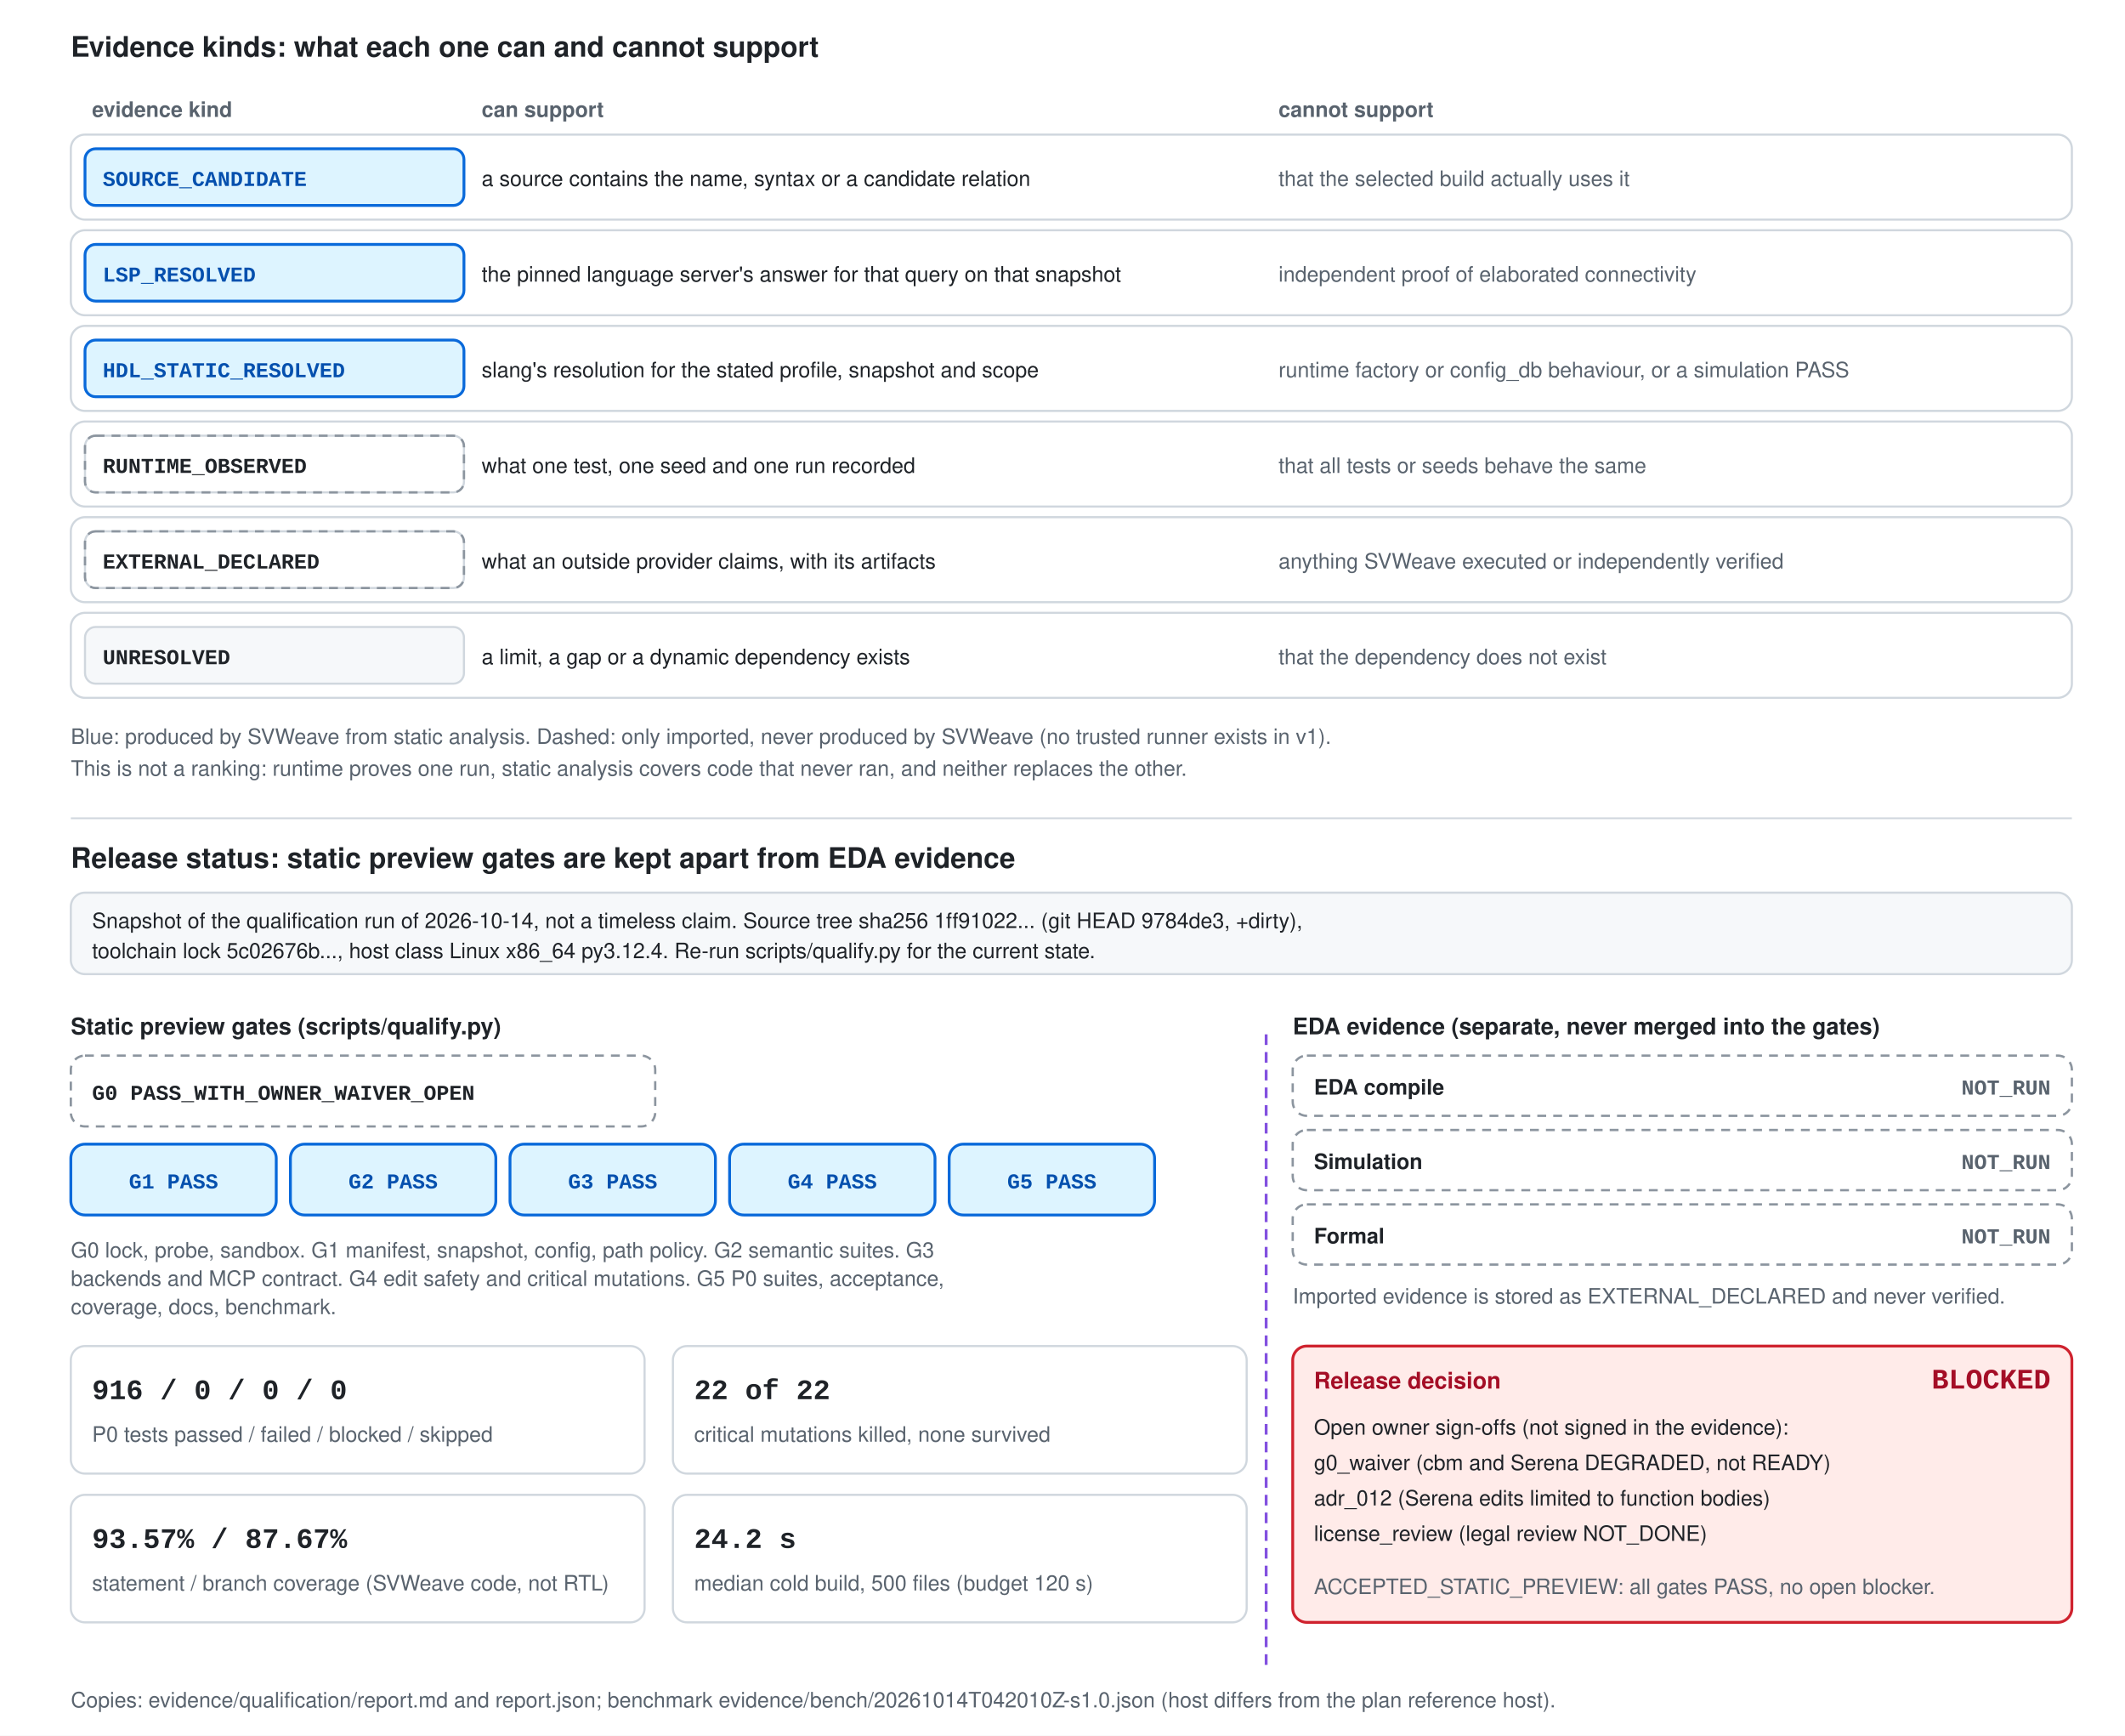
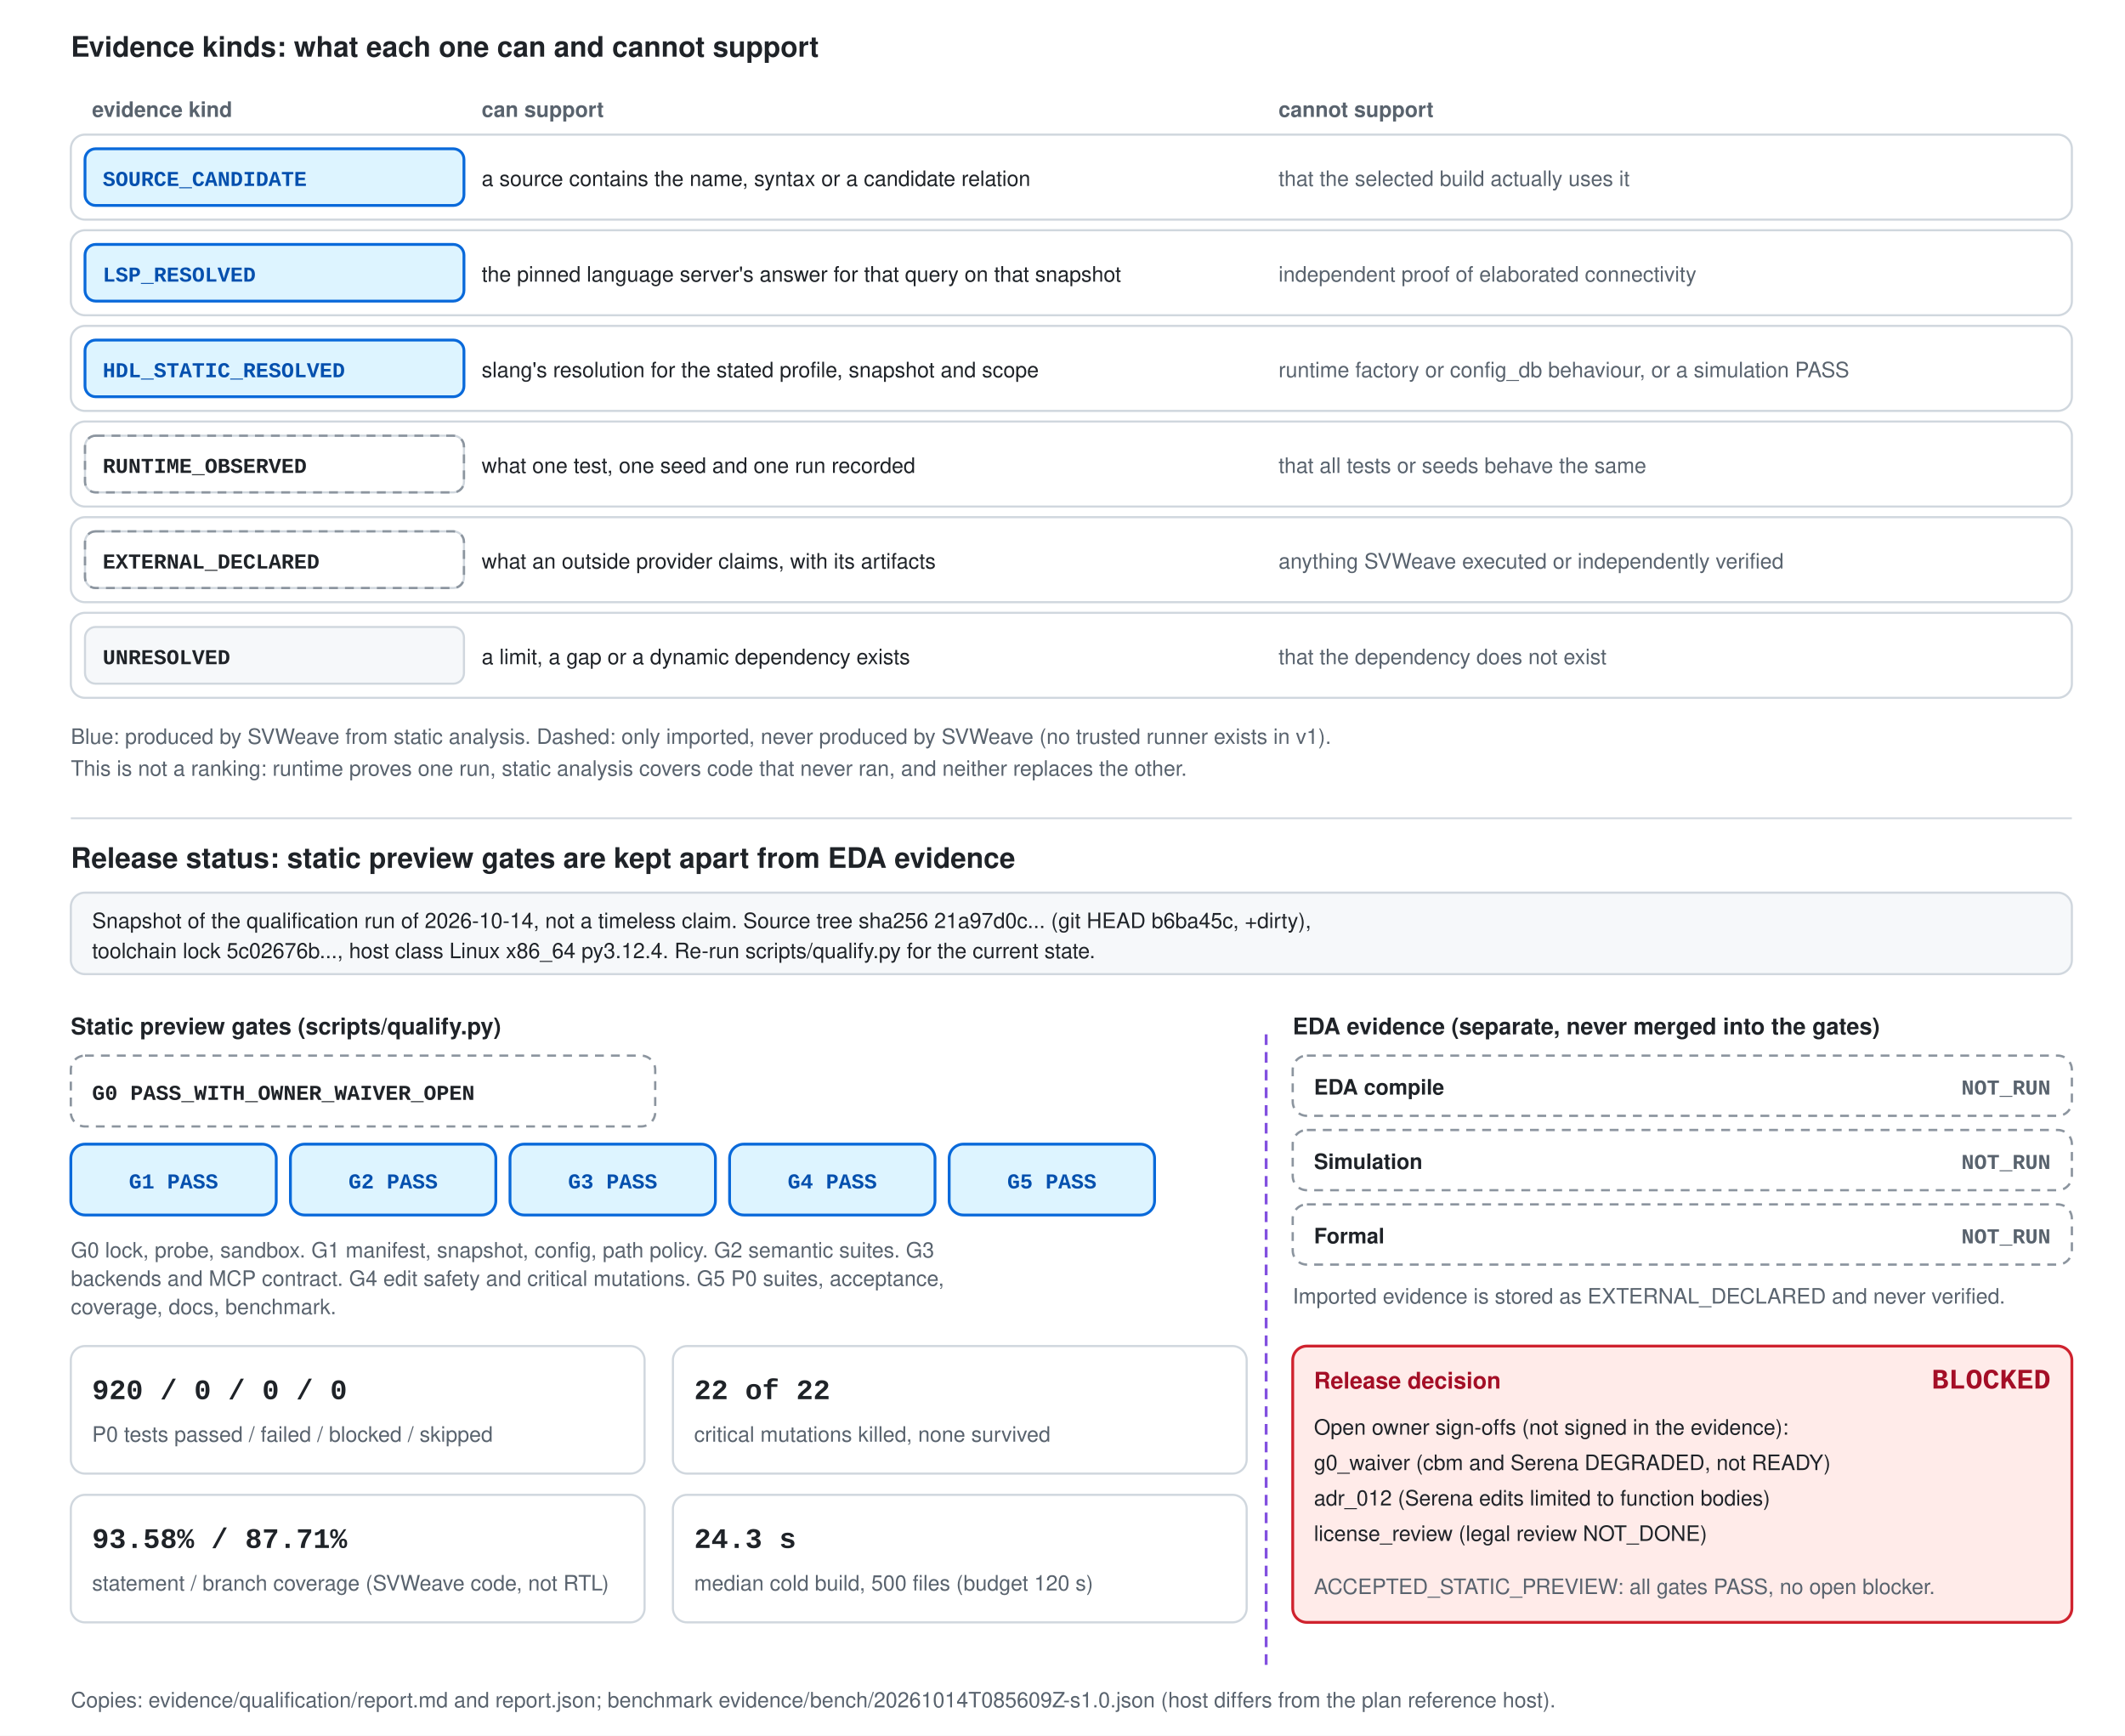
<svg xmlns="http://www.w3.org/2000/svg" viewBox="0 0 1200 980" width="100%" role="img" aria-labelledby="t d">
  <style>
svg{font-family:system-ui, -apple-system, Segoe UI, Helvetica, Arial, sans-serif}
.mono{font-family:ui-monospace, SFMono-Regular, Menlo, Consolas, Liberation Mono, monospace}.b{font-weight:600}.s12{font-size:12px}.s13{font-size:13px}.s14{font-size:14px}.s16{font-size:16px}.s22{font-size:22px}
.mono.b{font-weight:600}
.bg{fill:#ffffff}
.n{fill:#f6f8fa;stroke:#d0d7de;stroke-width:1.2}
.chip{fill:#ffffff;stroke:#d0d7de;stroke-width:1.2}
.a{fill:#ddf4ff;stroke:#0969da;stroke-width:1.6}
.w{fill:#ffebe9;stroke:#cf222e;stroke-width:1.6}
.tb{fill:#f8f4ff;fill-opacity:.55;stroke:#8250df;stroke-width:1.6;stroke-dasharray:7 5}
.dash{fill:none;stroke:#8c959f;stroke-width:1.3;stroke-dasharray:5 4}
.tx{fill:#1f2328}
.mu{fill:#59636e}
.ta{fill:#0550ae}
.tt{fill:#6639ba}
.tw{fill:#a40e26}
.l{fill:none;stroke:#6e7781;stroke-width:1.6}
.la{fill:none;stroke:#0969da;stroke-width:2.2}
.lw{fill:none;stroke:#cf222e;stroke-width:1.8}
.lt{fill:none;stroke:#8250df;stroke-width:1.6;stroke-dasharray:6 4}
.lf{fill:none;stroke:#d0d7de;stroke-width:1}
.mg{fill:#6e7781}
.ma{fill:#0969da}
.mw{fill:#cf222e}
.mt{fill:#8250df}
.fa{fill:#0969da}
.fw{fill:#cf222e}
.fn{fill:#6e7781}
@media (prefers-color-scheme: dark){
.bg{fill:#0d1117}
.n{fill:#161b22;stroke:#3d444d;stroke-width:1.2}
.chip{fill:#0d1117;stroke:#3d444d;stroke-width:1.2}
.a{fill:#0c2d4d;stroke:#58a6ff;stroke-width:1.6}
.w{fill:#3d1418;stroke:#ff7b72;stroke-width:1.6}
.tb{fill:#bc8cff;fill-opacity:.07;stroke:#bc8cff;stroke-width:1.6;stroke-dasharray:7 5}
.dash{fill:none;stroke:#7d8590;stroke-width:1.3;stroke-dasharray:5 4}
.tx{fill:#e6edf3}
.mu{fill:#9198a1}
.ta{fill:#79c0ff}
.tt{fill:#d2a8ff}
.tw{fill:#ffa198}
.l{fill:none;stroke:#8b949e;stroke-width:1.6}
.la{fill:none;stroke:#58a6ff;stroke-width:2.2}
.lw{fill:none;stroke:#ff7b72;stroke-width:1.8}
.lt{fill:none;stroke:#bc8cff;stroke-width:1.6;stroke-dasharray:6 4}
.lf{fill:none;stroke:#30363d;stroke-width:1}
.mg{fill:#8b949e}
.ma{fill:#58a6ff}
.mw{fill:#ff7b72}
.mt{fill:#bc8cff}
.fa{fill:#58a6ff}
.fw{fill:#ff7b72}
.fn{fill:#8b949e}
}
</style>
  <defs>
    <marker id="mg" viewBox="0 0 10 10" refX="9" refY="5" markerWidth="10" markerHeight="10" markerUnits="userSpaceOnUse" orient="auto">
      <path class="mg" d="M0,0 L10,5 L0,10 z" />
    </marker>
    <marker id="ma" viewBox="0 0 10 10" refX="9" refY="5" markerWidth="10" markerHeight="10" markerUnits="userSpaceOnUse" orient="auto">
      <path class="ma" d="M0,0 L10,5 L0,10 z" />
    </marker>
    <marker id="mw" viewBox="0 0 10 10" refX="9" refY="5" markerWidth="10" markerHeight="10" markerUnits="userSpaceOnUse" orient="auto">
      <path class="mw" d="M0,0 L10,5 L0,10 z" />
    </marker>
    <marker id="mt" viewBox="0 0 10 10" refX="9" refY="5" markerWidth="10" markerHeight="10" markerUnits="userSpaceOnUse" orient="auto">
      <path class="mt" d="M0,0 L10,5 L0,10 z" />
    </marker>
  </defs>
  <rect width="1200" height="980" class="bg" />
  <text x="40" y="32" class="tx b s16">Evidence kinds: what each one can and cannot support</text>
  <text x="52" y="66" class="mu b s12">evidence kind</text>
  <text x="272" y="66" class="mu b s12">can support</text>
  <text x="722" y="66" class="mu b s12">cannot support</text>
  <rect x="40" y="76" width="1130" height="48" rx="8" class="chip" />
  <rect x="48" y="84" width="214" height="32" rx="6" class="a" />
  <text x="58" y="105" class="ta b s12 mono">SOURCE_CANDIDATE</text>
  <text x="272" y="105" class="tx s12">a source contains the name, syntax or a candidate relation</text>
  <text x="722" y="105" class="mu s12">that the selected build actually uses it</text>
  <rect x="40" y="130" width="1130" height="48" rx="8" class="chip" />
  <rect x="48" y="138" width="214" height="32" rx="6" class="a" />
  <text x="58" y="159" class="ta b s12 mono">LSP_RESOLVED</text>
  <text x="272" y="159" class="tx s12">the pinned language server's answer for that query on that snapshot</text>
  <text x="722" y="159" class="mu s12">independent proof of elaborated connectivity</text>
  <rect x="40" y="184" width="1130" height="48" rx="8" class="chip" />
  <rect x="48" y="192" width="214" height="32" rx="6" class="a" />
  <text x="58" y="213" class="ta b s12 mono">HDL_STATIC_RESOLVED</text>
  <text x="272" y="213" class="tx s12">slang's resolution for the stated profile, snapshot and scope</text>
  <text x="722" y="213" class="mu s12">runtime factory or config_db behaviour, or a simulation PASS</text>
  <rect x="40" y="238" width="1130" height="48" rx="8" class="chip" />
  <rect x="48" y="246" width="214" height="32" rx="6" class="chip" />
  <rect x="48" y="246" width="214" height="32" rx="6" class="dash" />
  <text x="58" y="267" class="tx b s12 mono">RUNTIME_OBSERVED</text>
  <text x="272" y="267" class="tx s12">what one test, one seed and one run recorded</text>
  <text x="722" y="267" class="mu s12">that all tests or seeds behave the same</text>
  <rect x="40" y="292" width="1130" height="48" rx="8" class="chip" />
  <rect x="48" y="300" width="214" height="32" rx="6" class="chip" />
  <rect x="48" y="300" width="214" height="32" rx="6" class="dash" />
  <text x="58" y="321" class="tx b s12 mono">EXTERNAL_DECLARED</text>
  <text x="272" y="321" class="tx s12">what an outside provider claims, with its artifacts</text>
  <text x="722" y="321" class="mu s12">anything SVWeave executed or independently verified</text>
  <rect x="40" y="346" width="1130" height="48" rx="8" class="chip" />
  <rect x="48" y="354" width="214" height="32" rx="6" class="n" />
  <text x="58" y="375" class="tx b s12 mono">UNRESOLVED</text>
  <text x="272" y="375" class="tx s12">a limit, a gap or a dynamic dependency exists</text>
  <text x="722" y="375" class="mu s12">that the dependency does not exist</text>
  <text x="40" y="420" class="mu s12">Blue: produced by SVWeave from static analysis. Dashed: only imported, never produced by SVWeave (no trusted runner exists in v1).</text>
  <text x="40" y="438" class="mu s12">This is not a ranking: runtime proves one run, static analysis covers code that never ran, and neither replaces the other.</text>
  <line x1="40" y1="462" x2="1170" y2="462" class="lf" />
  <text x="40" y="490" class="tx b s16">Release status: static preview gates are kept apart from EDA evidence</text>
  <rect x="40" y="504" width="1130" height="46" rx="8" class="n" />
-   <text x="52" y="524" class="tx s12">Snapshot of the qualification run of 2026-10-14, not a timeless claim. Source tree sha256 1ff91022... (git HEAD 9784de3, +dirty),</text>
+   <text x="52" y="524" class="tx s12">Snapshot of the qualification run of 2026-10-14, not a timeless claim. Source tree sha256 21a97d0c... (git HEAD b6ba45c, +dirty),</text>
  <text x="52" y="541" class="tx s12">toolchain lock 5c02676b..., host class Linux x86_64 py3.12.4. Re-run scripts/qualify.py for the current state.</text>
  <text x="40" y="584" class="tx b s13">Static preview gates (scripts/qualify.py)</text>
  <rect x="40" y="596" width="330" height="40" rx="8" class="dash" />
  <text x="52" y="621" class="tx b s12 mono">G0  PASS_WITH_OWNER_WAIVER_OPEN</text>
  <rect x="40" y="646" width="116" height="40" rx="8" class="a" />
  <text x="98" y="671" class="ta b s12 mono" text-anchor="middle">G1  PASS</text>
  <rect x="164" y="646" width="116" height="40" rx="8" class="a" />
  <text x="222" y="671" class="ta b s12 mono" text-anchor="middle">G2  PASS</text>
  <rect x="288" y="646" width="116" height="40" rx="8" class="a" />
  <text x="346" y="671" class="ta b s12 mono" text-anchor="middle">G3  PASS</text>
  <rect x="412" y="646" width="116" height="40" rx="8" class="a" />
  <text x="470" y="671" class="ta b s12 mono" text-anchor="middle">G4  PASS</text>
  <rect x="536" y="646" width="116" height="40" rx="8" class="a" />
  <text x="594" y="671" class="ta b s12 mono" text-anchor="middle">G5  PASS</text>
  <text x="40" y="710" class="mu s12">G0 lock, probe, sandbox. G1 manifest, snapshot, config, path policy. G2 semantic suites. G3</text>
  <text x="40" y="726" class="mu s12">backends and MCP contract. G4 edit safety and critical mutations. G5 P0 suites, acceptance,</text>
  <text x="40" y="742" class="mu s12">coverage, docs, benchmark.</text>
  <rect x="40" y="760" width="324" height="72" rx="8" class="chip" />
-   <text x="52" y="790" class="tx b s16 mono">916 / 0 / 0 / 0</text>
+   <text x="52" y="790" class="tx b s16 mono">920 / 0 / 0 / 0</text>
  <text x="52" y="814" class="mu s12">P0 tests passed / failed / blocked / skipped</text>
  <rect x="380" y="760" width="324" height="72" rx="8" class="chip" />
  <text x="392" y="790" class="tx b s16 mono">22 of 22</text>
  <text x="392" y="814" class="mu s12">critical mutations killed, none survived</text>
  <rect x="40" y="844" width="324" height="72" rx="8" class="chip" />
-   <text x="52" y="874" class="tx b s16 mono">93.57% / 87.67%</text>
+   <text x="52" y="874" class="tx b s16 mono">93.58% / 87.71%</text>
  <text x="52" y="898" class="mu s12">statement / branch coverage (SVWeave code, not RTL)</text>
  <rect x="380" y="844" width="324" height="72" rx="8" class="chip" />
-   <text x="392" y="874" class="tx b s16 mono">24.2 s</text>
+   <text x="392" y="874" class="tx b s16 mono">24.3 s</text>
  <text x="392" y="898" class="mu s12">median cold build, 500 files (budget 120 s)</text>
  <line x1="715" y1="584" x2="715" y2="940" class="lt" />
  <text x="730" y="584" class="tx b s13">EDA evidence (separate, never merged into the gates)</text>
  <rect x="730" y="596" width="440" height="34" rx="8" class="dash" />
  <text x="742" y="618" class="tx b s12">EDA compile</text>
  <text x="1158" y="618" class="mu b s12 mono" text-anchor="end">NOT_RUN</text>
  <rect x="730" y="638" width="440" height="34" rx="8" class="dash" />
  <text x="742" y="660" class="tx b s12">Simulation</text>
  <text x="1158" y="660" class="mu b s12 mono" text-anchor="end">NOT_RUN</text>
  <rect x="730" y="680" width="440" height="34" rx="8" class="dash" />
  <text x="742" y="702" class="tx b s12">Formal</text>
  <text x="1158" y="702" class="mu b s12 mono" text-anchor="end">NOT_RUN</text>
  <text x="730" y="736" class="mu s12">Imported evidence is stored as EXTERNAL_DECLARED and never verified.</text>
  <rect x="730" y="760" width="440" height="156" rx="8" class="w" />
  <text x="742" y="784" class="tw b s13">Release decision</text>
  <text x="1158" y="784" class="tw b s16 mono" text-anchor="end">BLOCKED</text>
  <text x="742" y="810" class="tx s12">Open owner sign-offs (not signed in the evidence):</text>
  <text x="742" y="830" class="tx s12">g0_waiver (cbm and Serena DEGRADED, not READY)</text>
  <text x="742" y="850" class="tx s12">adr_012 (Serena edits limited to function bodies)</text>
  <text x="742" y="870" class="tx s12">license_review (legal review NOT_DONE)</text>
  <text x="742" y="900" class="mu s12">ACCEPTED_STATIC_PREVIEW: all gates PASS, no open blocker.</text>
-   <text x="40" y="964" class="mu s12">Copies: evidence/qualification/report.md and report.json; benchmark evidence/bench/20261014T042010Z-s1.0.json (host differs from the plan reference host).</text>
+   <text x="40" y="964" class="mu s12">Copies: evidence/qualification/report.md and report.json; benchmark evidence/bench/20261014T085609Z-s1.0.json (host differs from the plan reference host).</text>
</svg>
